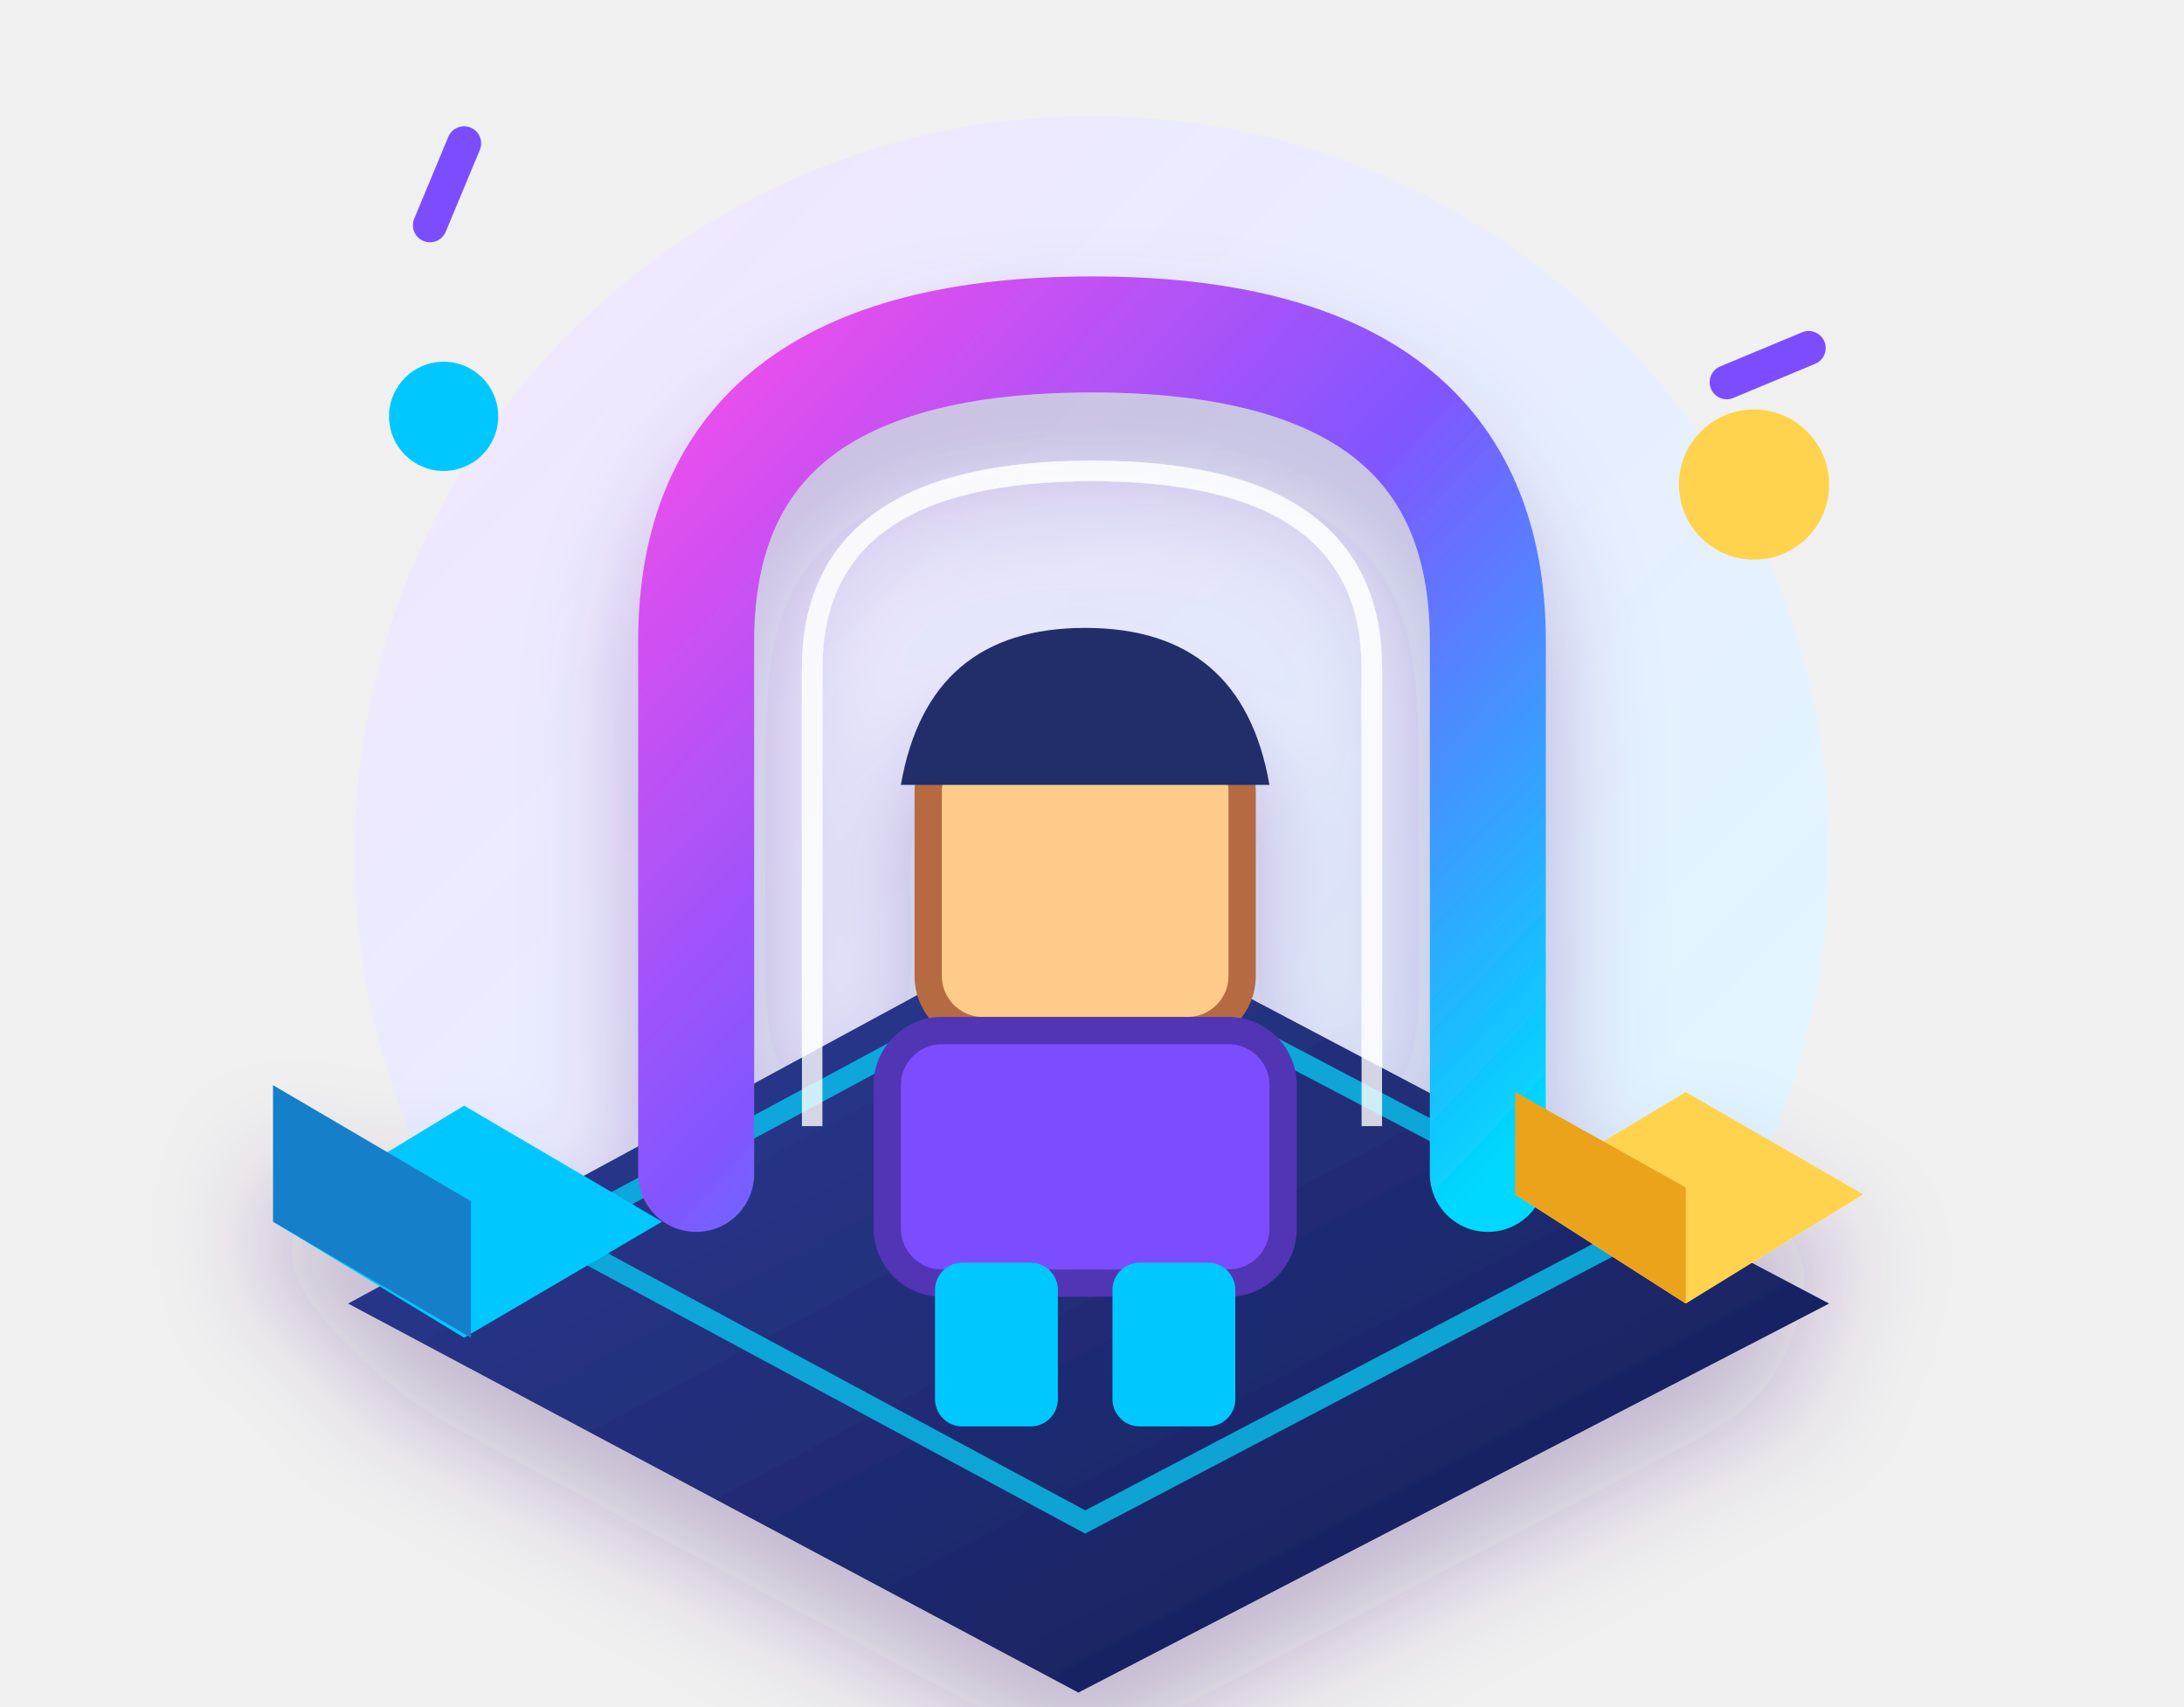
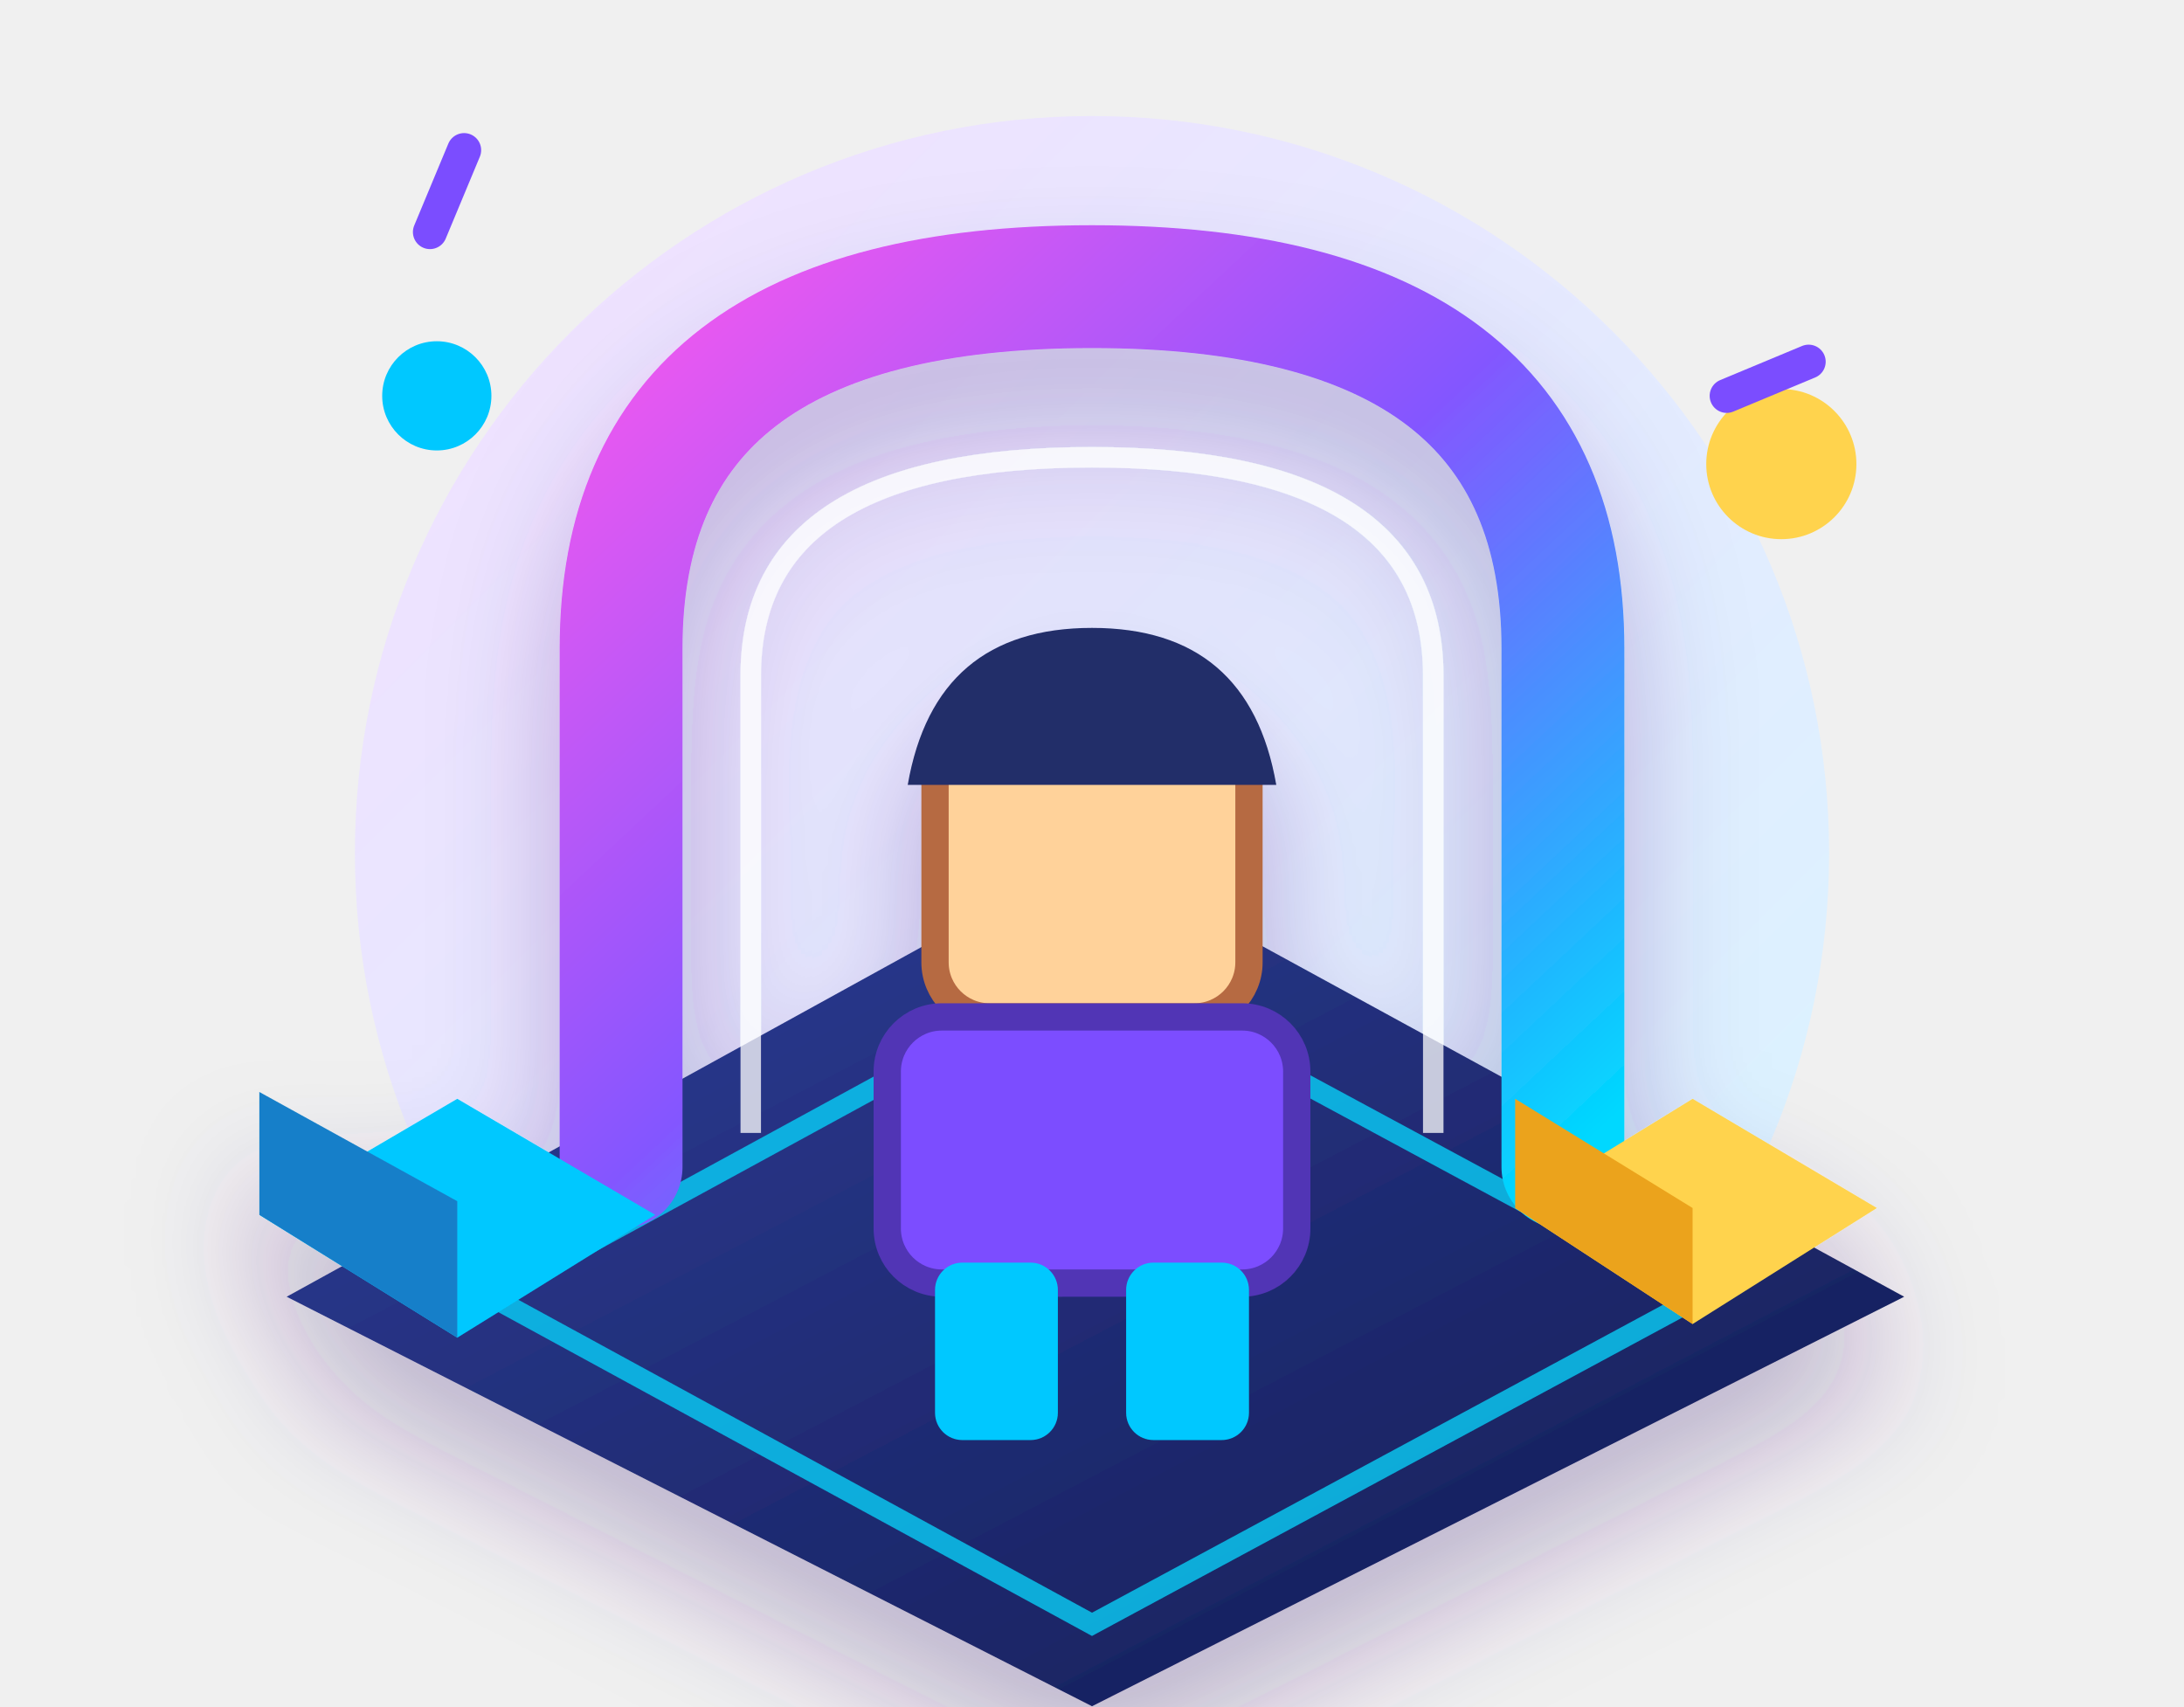
<svg xmlns="http://www.w3.org/2000/svg" viewBox="0 0 320 250">
  <defs>
    <linearGradient id="bg" x2="1" y2="1">
-       <stop stop-color="#F2E5FF" />
-       <stop offset="1" stop-color="#DDF8FF" />
+       <stop stop-color="#F2DFFF" />
+       <stop offset="1" stop-color="#D7F5FF" />
    </linearGradient>
    <linearGradient id="portal" x2="1" y2="1">
-       <stop stop-color="#F34EEB" />
-       <stop offset=".5" stop-color="#8155FF" />
+       <stop stop-color="#F55AEF" />
+       <stop offset=".5" stop-color="#8456FF" />
      <stop offset="1" stop-color="#00D8FF" />
    </linearGradient>
    <linearGradient id="floor" x2="1" y2="1">
      <stop stop-color="#303E9B" />
      <stop offset="1" stop-color="#111B50" />
    </linearGradient>
-     <filter id="sh" x="-30%" y="-30%" width="160%" height="170%">
-       <feDropShadow dx="0" dy="10" stdDeviation="8" flood-color="#4A287C" flood-opacity=".28" />
+     <filter id="s" x="-30%" y="-30%" width="160%" height="170%">
+       <feDropShadow dx="0" dy="11" stdDeviation="9" flood-color="#452779" flood-opacity=".28" />
    </filter>
  </defs>
  <circle cx="160" cy="125" r="108" fill="url(#bg)" />
-   <g filter="url(#sh)">
-     <path d="M51 191 158 133l110 58-110 57Z" fill="url(#floor)" />
-     <path d="M81 181 159 139l80 42-80 42Z" fill="none" stroke="#00D8FF" stroke-width="3" opacity=".7" />
-     <path d="M102 172V94q0-45 58-45t58 45v78" fill="none" stroke="url(#portal)" stroke-width="17" stroke-linecap="round" />
-     <path d="M119 165V98q0-29 41-29t41 29v67" fill="none" stroke="#fff" stroke-width="3" opacity=".8" />
-     <rect x="136" y="108" width="46" height="43" rx="8" fill="#FFCB8A" stroke="#B66A42" stroke-width="4" />
-     <path d="M132 115q4-23 27-23t27 23" fill="#242E69" />
-     <rect x="130" y="151" width="58" height="37" rx="8" fill="#7B4DFF" stroke="#5134B5" stroke-width="4" />
-     <rect x="137" y="185" width="18" height="24" rx="4" fill="#00C8FF" />
-     <rect x="163" y="185" width="18" height="24" rx="4" fill="#00C8FF" />
-     <path d="m40 179 28-17 29 17-29 17Z" fill="#00C8FF" />
-     <path d="m40 179 29 17v-20l-29-17Z" fill="#187FC9" />
-     <path d="m222 175 25-15 26 15-26 16Z" fill="#FFD34D" />
-     <path d="m222 175 25 16v-17l-25-14Z" fill="#EBA31C" />
+   <g filter="url(#s)">
+     <path d="M42 190 160 125l119 65-119 60Z" fill="url(#floor)" />
+     <path d="M72 190 160 142l89 48-89 48Z" fill="none" stroke="#00D8FF" stroke-width="3" opacity=".75" />
+     <path d="M91 171V95q0-53 69-53t69 53v76" fill="none" stroke="url(#portal)" stroke-width="18" stroke-linecap="round" />
+     <path d="M110 166V99q0-32 50-32t50 32v67" fill="none" stroke="#fff" stroke-width="3" opacity=".75" />
+     <rect x="137" y="107" width="46" height="42" rx="8" fill="#FFD29A" stroke="#B66A42" stroke-width="4" />
+     <path d="M133 115q4-23 27-23t27 23" fill="#242E69" />
+     <rect x="130" y="149" width="60" height="39" rx="8" fill="#7B4DFF" stroke="#5134B5" stroke-width="4" />
+     <rect x="137" y="185" width="18" height="26" rx="4" fill="#00C8FF" />
+     <rect x="165" y="185" width="18" height="26" rx="4" fill="#00C8FF" />
+     <path d="m38 178 29-17 29 17-29 18Z" fill="#00C8FF" />
+     <path d="m38 178 29 18v-20l-29-16Z" fill="#187FC9" />
+     <path d="m222 177 26-16 27 16-27 17Z" fill="#FFD34D" />
+     <path d="m222 177 26 17v-17l-26-16Z" fill="#EBA31C" />
  </g>
-   <circle cx="65" cy="61" r="8" fill="#00C8FF" />
-   <circle cx="257" cy="71" r="11" fill="#FFD34D" />
-   <path d="m63 33 5-12m185 35 12-5" stroke="#7B4DFF" stroke-width="5" stroke-linecap="round" />
+   <circle cx="64" cy="58" r="8" fill="#00C8FF" />
+   <circle cx="261" cy="68" r="11" fill="#FFD34D" />
+   <path d="m63 34 5-12m185 36 12-5" stroke="#7B4DFF" stroke-width="5" stroke-linecap="round" />
</svg>
